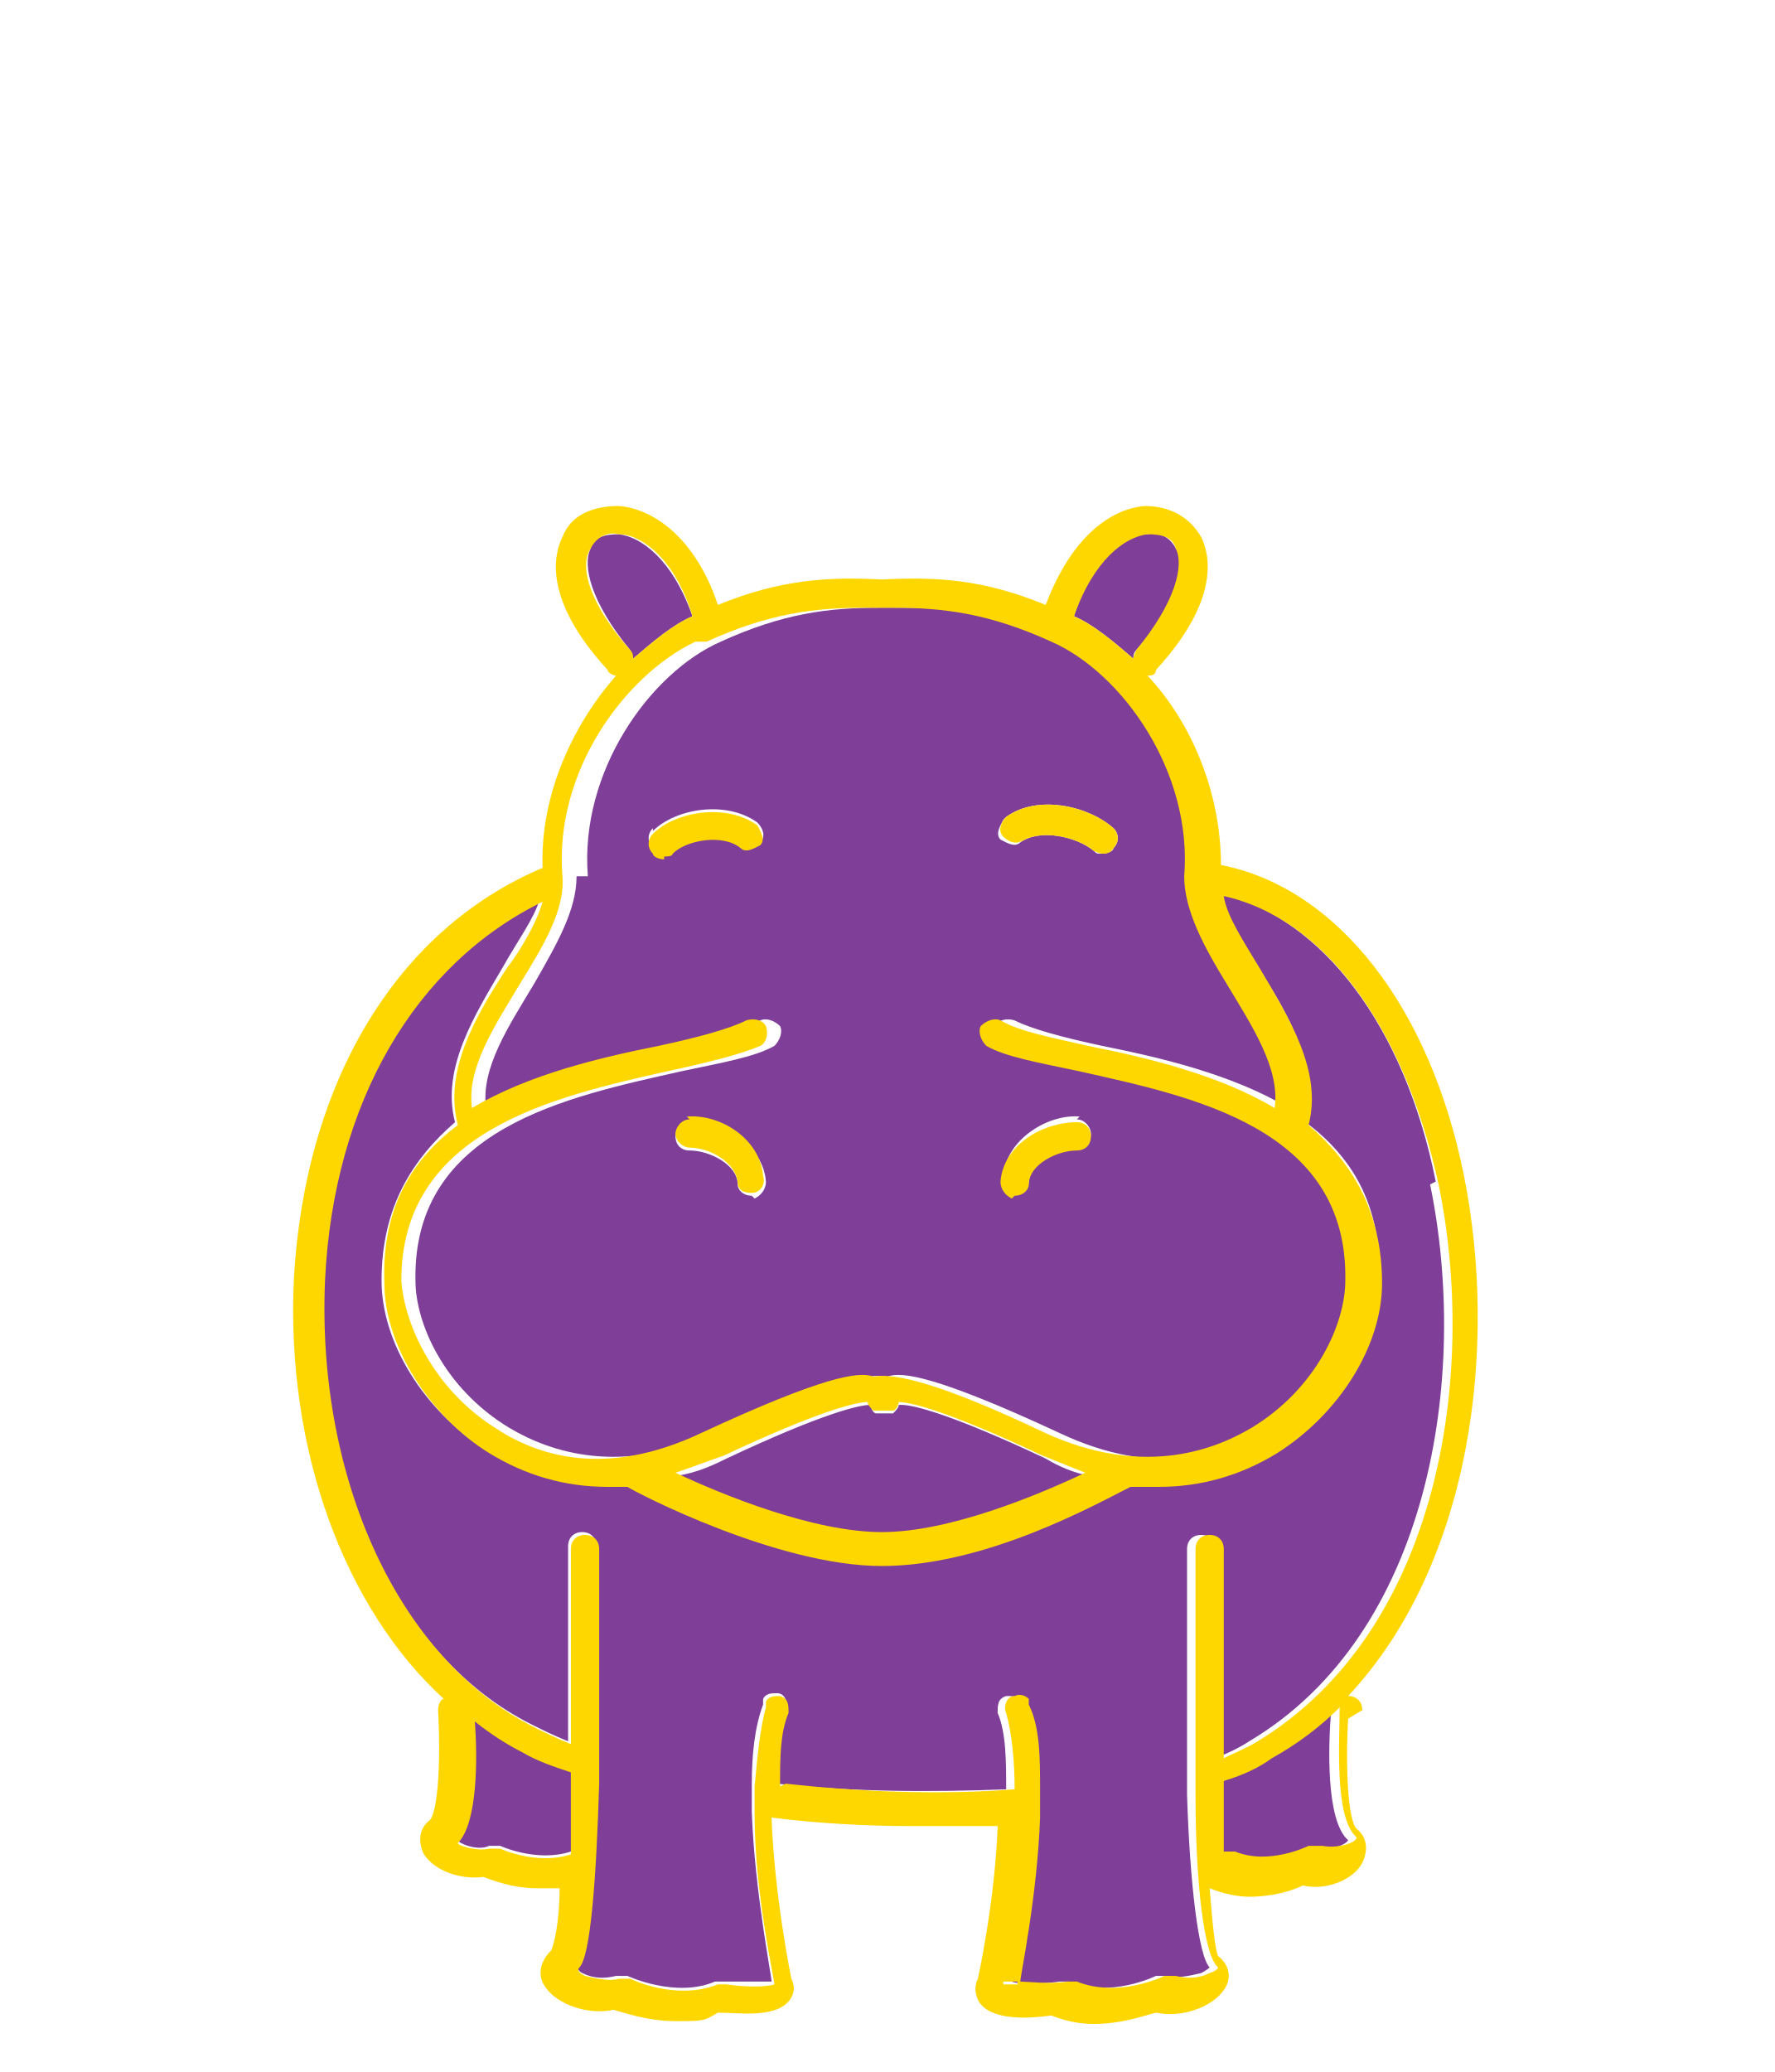
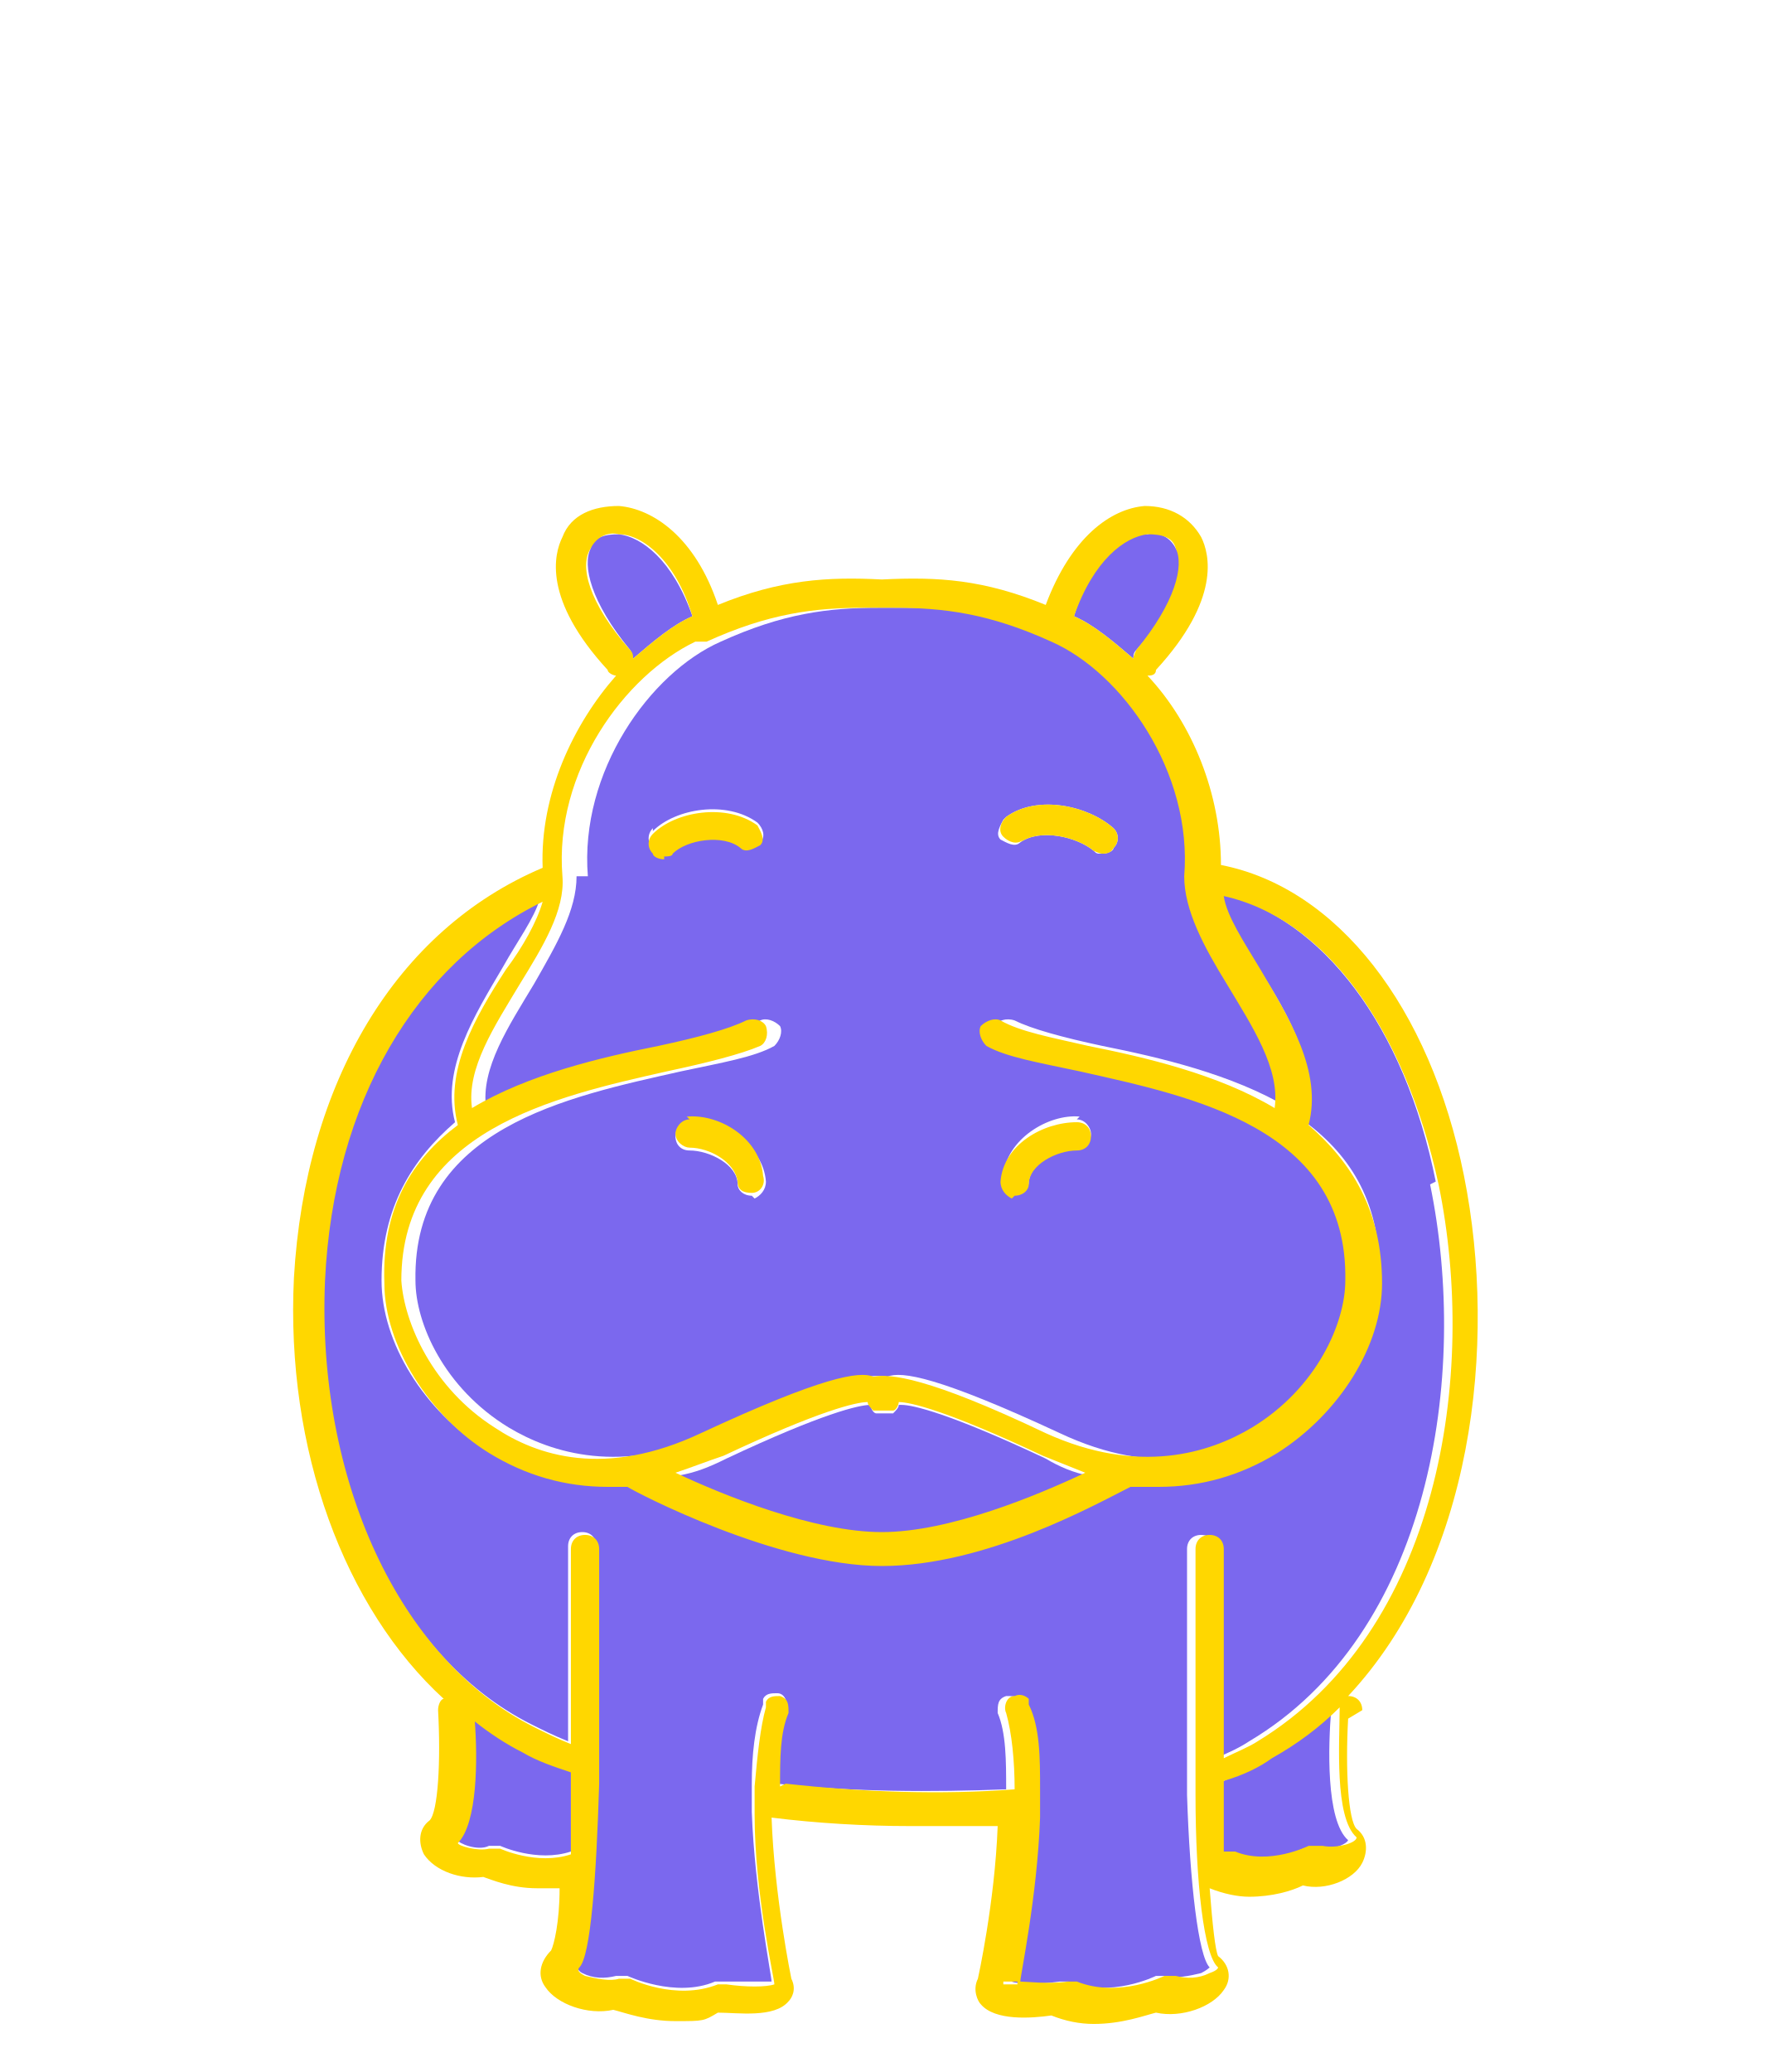
<svg xmlns="http://www.w3.org/2000/svg" version="1.1" viewBox="0 0 62.8 73.3">
  <defs>
    <style>
      .cls-1 {
-         fill: #7f3f98;
+         fill: mediumslateblue;
      }

      .cls-2 {
        fill: gold;
      }
    </style>
  </defs>
  <g>
    <g id="Layer_1">
      <g>
        <g>
          <path class="cls-1" d="M16.8,60.8c0,1.3,0,3.6-.6,4.3,0,.1.7.4,1.1.2.1,0,.3,0,.4,0,0,0,1.3.6,2.5.2,0-.9,0-1.8,0-2.9-.6-.2-1.2-.5-1.7-.7-.6-.3-1.2-.7-1.7-1.1Z" />
          <path class="cls-1" d="M31.8,49.7c0,.1-.1.2-.2.3,0,0-.2,0-.3,0,0,0-.2,0-.3,0-.1,0-.2-.2-.2-.3-.4,0-1.7.3-5.1,1.9-.6.3-1.1.5-1.7.6,1.7.8,4.9,2.1,7.3,2.1s5.5-1.3,7.2-2.1c-.5-.1-1-.3-1.5-.6-3.4-1.6-4.7-1.9-5.1-1.9Z" />
          <path class="cls-1" d="M47.2,60.5c-.7.7-1.5,1.3-2.4,1.8-.5.3-1.1.5-1.7.8,0,.9,0,1.7,0,2.5.1,0,.3-.1.4,0,1.2.5,2.6-.2,2.6-.2.1,0,.3,0,.4,0,.4.1,1.1-.1,1.2-.3-.8-.7-.7-3.4-.6-4.6Z" />
          <path class="cls-1" d="M20.4,31s0,0,0,0c0,1.2-.7,2.4-1.5,3.8-.9,1.5-1.9,3-1.7,4.4,2-1.2,4.6-1.8,6.6-2.2,1.3-.3,2.4-.5,3.1-.9.2-.1.5,0,.7.2.1.2,0,.5-.2.7-.7.4-1.9.6-3.3.9-4,.9-9.5,2-9.4,7.4,0,1.5,1,3.8,3.3,5.2,1.5.9,4,1.7,7.3.2,4.2-2,5.5-2.1,6.1-2,.5-.2,1.8,0,6.1,2,3.4,1.6,5.8.8,7.3-.2,2.2-1.4,3.2-3.7,3.3-5.2,0-5.3-5.4-6.5-9.4-7.4-1.4-.3-2.6-.6-3.3-.9-.2-.1-.3-.4-.2-.7.1-.2.4-.3.7-.2.6.3,1.7.6,3.1.9,2,.4,4.6,1,6.6,2.2.2-1.4-.8-2.9-1.7-4.4-.8-1.4-1.6-2.6-1.5-3.8.3-3.7-2.2-7.1-4.7-8.3-2.2-1-3.8-1.2-5.6-1.2,0,0-.2,0-.2,0-.1,0-.2,0-.3,0-.1,0-.2,0-.3,0,0,0-.2,0-.2,0-1.8,0-3.4.2-5.6,1.2-2.5,1.1-5,4.6-4.7,8.3,0,0,0,0,0,0ZM26.6,42.3s0,0,0,0c-.3,0-.5-.2-.5-.4,0-.7-1-1.2-1.7-1.2-.3,0-.5-.2-.5-.5,0-.3.2-.5.5-.5,1.2,0,2.6.8,2.7,2.1,0,.3-.2.5-.4.6ZM38.1,39.6c.3,0,.5.3.5.5,0,.3-.2.5-.5.5-.7,0-1.6.5-1.7,1.2,0,.3-.2.4-.5.4s0,0,0,0c-.3,0-.5-.3-.4-.6.1-1.3,1.6-2.2,2.7-2.1ZM35.6,28.9c1.1-.8,2.9-.4,3.8.4.2.2.2.5,0,.7,0,.1-.2.2-.4.2s-.2,0-.3-.1c-.6-.5-1.9-.8-2.6-.3-.2.2-.5,0-.7-.1-.2-.2,0-.5.1-.7ZM23.1,29.4c.8-.8,2.6-1.1,3.7-.3.2.2.3.5.1.7-.2.2-.5.3-.7.1-.7-.5-1.9-.3-2.4.2,0,0-.2.1-.3.1s-.3,0-.4-.2c-.2-.2-.2-.5,0-.7Z" />
          <path class="cls-1" d="M50.8,41.8c-1.1-5.5-4-9.3-7.6-10.2.2.8.7,1.7,1.3,2.6,1.1,1.7,2.2,3.6,1.7,5.5,1.6,1.2,2.7,2.9,2.6,5.6,0,2.2-1.6,4.7-3.7,6-1.3.8-2.7,1.2-4.2,1.2s-.7,0-1,0c-1.2.6-5.5,2.8-8.8,2.8s-8.7-2.6-9-2.8c-.2,0-.5,0-.7,0-1.5,0-2.9-.4-4.2-1.2-2.2-1.4-3.7-3.8-3.7-6,0-2.6,1.1-4.3,2.6-5.6-.5-1.9.7-3.8,1.7-5.5.5-.9,1.1-1.7,1.3-2.4-4.5,2.2-7.4,7.1-7.7,13.4-.3,7,2.6,13.4,7.4,15.8.4.2.8.4,1.3.6,0-2.2,0-4.6,0-6.9,0-.3.2-.5.5-.5.3,0,.5.2.5.5,0,.1,0,.3,0,.4,0,2,0,4.5,0,6.9,0,.4,0,.7,0,1,0,3.3-.2,6.1-.7,6.5,0,0,0,.2.2.3.4.2.8.2,1.2.1.1,0,.3,0,.4,0,0,0,1.7.8,3.1.2,0,0,.2,0,.3,0,.7,0,1.4,0,1.7,0h0c0-.2-.6-3.2-.7-6,0-.3,0-.7,0-1,0-1,.1-2,.4-2.8,0,0,0-.1,0-.2.1-.2.3-.2.5-.2.3,0,.4.4.3.6-.2.7-.3,1.6-.3,2.6,2.7.3,5.5.3,8.1.2,0-1,0-2-.3-2.7,0-.3,0-.5.3-.6.2,0,.4,0,.5.1,0,0,0,.1,0,.2.3.8.4,1.8.4,3,0,.3,0,.7,0,1-.1,2.8-.7,5.6-.7,5.8h0c.2.1,1,.1,1.7,0,0,0,.2,0,.3,0,1.5.6,3.1-.2,3.1-.2.1,0,.3,0,.4,0,.3.1.8,0,1.2-.1.2-.1.3-.2.3-.2-.4-.4-.7-3-.8-6.1,0-.3,0-.7,0-1,0-2.5,0-5.1,0-7.3,0-.1,0-.3,0-.4,0-.3.2-.5.5-.5h0c.3,0,.5.2.5.5,0,2.5,0,5.1,0,7.4.5-.2.9-.4,1.2-.6,6.4-3.8,7.8-12.9,6.4-19.7Z" />
          <path class="cls-1" d="M40.2,23c1.5-1.7,1.8-3,1.4-3.6-.2-.4-.6-.6-1-.5-.8,0-2,.9-2.6,2.9.7.3,1.4.9,2.1,1.5,0-.1,0-.2.1-.3Z" />
          <path class="cls-1" d="M22.4,23.3c.7-.6,1.4-1.2,2.1-1.5-.7-2-1.8-2.8-2.6-2.9-.5,0-.9.1-1,.5-.3.6,0,1.9,1.4,3.6,0,0,.1.2.1.3Z" />
          <path class="cls-1" d="M35.5,70.1h0s0,0,0,0h.5c0,0,0,0,0,0h-.5Z" />
        </g>
        <g>
          <path class="cls-2" d="M48.2,60.5c0-.3-.2-.5-.5-.5,0,0,0,0,0,0,4.4-4.7,5.3-12.4,4.1-18.4-1.2-6-4.5-10.2-8.6-11,0-2.5-1-5-2.6-6.7.1,0,.3,0,.3-.2,2.3-2.5,1.9-4.1,1.6-4.7-.4-.7-1.1-1.1-2-1.1-1.2.1-2.6,1.1-3.5,3.5-2.2-.9-3.8-1-5.8-.9-1.9-.1-3.6,0-5.8.9-.8-2.4-2.3-3.4-3.5-3.5-.9,0-1.7.3-2,1.1-.3.6-.7,2.2,1.6,4.7,0,.1.2.2.3.2-1.5,1.7-2.7,4.2-2.6,6.8-5.2,2.2-8.4,7.6-8.8,14.5-.3,6.1,1.8,11.7,5.3,14.9-.1,0-.2.2-.2.4.1,1.8,0,3.6-.3,3.9-.4.3-.4.8-.2,1.2.4.6,1.3.9,2.1.8.3.1,1,.4,1.9.4s.5,0,.8,0c0,1.2-.2,2-.3,2.2-.4.4-.5.9-.2,1.3.4.6,1.5,1,2.4.8.4.1,1.2.4,2.2.4s1,0,1.5-.3c.7,0,2,.2,2.5-.4.1-.1.3-.4.1-.8,0,0-.6-2.9-.7-5.7,1.6.2,3.3.3,4.9.3,1.1,0,2.1,0,3.1,0-.1,2.7-.7,5.4-.7,5.4-.2.4,0,.8.1.9.5.6,1.8.5,2.5.4.5.2,1,.3,1.5.3,1,0,1.8-.3,2.2-.4.9.2,2-.2,2.4-.8.3-.4.2-.9-.2-1.2-.1-.2-.2-1.1-.3-2.4,0,0,0,0,0,0,.5.2,1,.3,1.4.3.8,0,1.5-.2,1.9-.4.8.2,1.8-.2,2.1-.8.2-.4.2-.9-.2-1.2-.3-.3-.4-2.1-.3-3.9ZM40.6,18.9c.5,0,.9.1,1,.5.3.6,0,1.9-1.4,3.6,0,0-.1.2-.1.3-.7-.6-1.4-1.2-2.1-1.5.7-2,1.8-2.8,2.6-2.9ZM22.3,23c-1.5-1.7-1.8-3-1.4-3.6.2-.4.6-.6,1-.5.8,0,2,.9,2.6,2.9-.7.3-1.4.9-2.1,1.5,0-.1,0-.2-.1-.3ZM25,22.7c2.2-1,3.8-1.2,5.6-1.2,0,0,.2,0,.2,0,.1,0,.2,0,.3,0,.1,0,.2,0,.3,0,0,0,.2,0,.2,0,1.8,0,3.4.2,5.6,1.2,2.5,1.1,5,4.6,4.7,8.3,0,1.2.7,2.5,1.5,3.8.9,1.5,1.9,3,1.7,4.4-2-1.2-4.6-1.8-6.6-2.2-1.3-.3-2.4-.5-3.1-.9-.2-.1-.5,0-.7.2-.1.2,0,.5.2.7.7.4,1.9.6,3.3.9,4,.9,9.5,2,9.4,7.4,0,1.5-1,3.8-3.3,5.2-1.5.9-4,1.7-7.3.2-4.2-2-5.5-2.1-6.1-2-.5-.2-1.8,0-6.1,2-3.4,1.6-5.8.8-7.3-.2-2.2-1.4-3.2-3.7-3.3-5.2,0-5.3,5.4-6.5,9.4-7.4,1.4-.3,2.6-.6,3.3-.9.2-.1.3-.4.2-.7-.1-.2-.4-.3-.7-.2-.6.3-1.7.6-3.1.9-2,.4-4.6,1-6.6,2.2-.2-1.4.8-2.9,1.7-4.4.8-1.3,1.6-2.6,1.5-3.8,0,0,0,0,0,0,0,0,0,0,0,0-.3-3.7,2.2-7.1,4.7-8.3ZM31,49.9c0,0,.2,0,.3,0,0,0,.2,0,.3,0,.1,0,.2-.2.2-.3.4,0,1.7.3,5.1,1.9.5.2,1,.4,1.5.6-1.7.8-4.8,2.1-7.2,2.1s-5.6-1.3-7.3-2.1c.6-.2,1.1-.4,1.7-.6,3.4-1.6,4.7-1.9,5.1-1.9,0,.1.1.2.2.3ZM17.7,65.4c-.1,0-.3,0-.4,0-.4.1-1.1-.1-1.1-.2.7-.7.7-3,.6-4.3.5.4,1.1.8,1.7,1.1.5.3,1.1.5,1.7.7,0,1.1,0,2.1,0,2.9-1.2.4-2.5-.2-2.5-.2ZM27.6,63.2c0-1,0-1.9.3-2.6,0-.3,0-.5-.3-.6-.2,0-.4,0-.5.2,0,0,0,.1,0,.2-.2.7-.3,1.7-.4,2.8,0,.3,0,.7,0,1,0,2.8.7,5.8.7,6h0c-.3.1-1,.1-1.7,0,0,0-.2,0-.3,0-1.5.6-3.1-.2-3.1-.2-.1,0-.3,0-.4,0-.3.1-.8,0-1.2-.1-.2-.1-.3-.2-.2-.3.4-.4.6-3.2.7-6.5,0-.3,0-.7,0-1,0-2.3,0-4.8,0-6.9,0-.1,0-.3,0-.4,0-.3-.2-.5-.5-.5-.3,0-.5.2-.5.5,0,2.3,0,4.8,0,6.9-.5-.2-.9-.4-1.3-.6-4.8-2.4-7.7-8.8-7.4-15.8.3-6.3,3.2-11.2,7.7-13.4-.2.7-.7,1.6-1.3,2.4-1.1,1.7-2.2,3.6-1.7,5.5-1.6,1.2-2.7,2.9-2.6,5.6,0,2.2,1.6,4.7,3.7,6,1.3.8,2.7,1.2,4.2,1.2s.5,0,.7,0c.3.2,5.3,2.8,9,2.8s7.6-2.2,8.8-2.8c.3,0,.7,0,1,0,1.5,0,2.9-.4,4.2-1.2,2.2-1.4,3.7-3.8,3.7-6,0-2.6-1.1-4.3-2.6-5.6.5-1.9-.7-3.8-1.7-5.5-.6-1-1.2-1.9-1.3-2.6,3.6.8,6.4,4.7,7.6,10.2,1.4,6.8,0,15.8-6.4,19.7-.3.2-.8.4-1.2.6,0-2.3,0-4.9,0-7.4,0-.3-.2-.5-.5-.5h0c-.3,0-.5.2-.5.5,0,.1,0,.3,0,.4,0,2.1,0,4.8,0,7.3,0,.3,0,.7,0,1,0,3.1.3,5.7.8,6.1,0,0,0,.1-.3.2-.4.2-.8.2-1.2.1-.1,0-.3,0-.4,0,0,0-1.6.8-3.1.2,0,0-.2,0-.3,0-.7.1-1.5,0-1.7,0h0c0-.2.6-3,.7-5.8,0-.3,0-.7,0-1,0-1.1,0-2.2-.4-3,0,0,0-.1,0-.2-.1-.1-.3-.2-.5-.1-.3,0-.4.4-.3.6.2.7.3,1.7.3,2.7-2.6.2-5.4.1-8.1-.2ZM35.5,70.1h0s.5,0,.5,0c0,0,0,0,0,.1h-.5c0,0,0,0,0,0ZM46.7,65.3c-.1,0-.3,0-.4,0,0,0-1.4.7-2.6.2-.2,0-.3,0-.4,0,0-.7,0-1.6,0-2.5.7-.2,1.3-.5,1.7-.8.9-.5,1.7-1.1,2.4-1.8,0,1.2-.2,3.9.6,4.6,0,.2-.7.4-1.2.3Z" />
          <path class="cls-2" d="M24.4,39.6c-.3,0-.5.3-.5.5,0,.3.3.5.5.5.7,0,1.6.5,1.7,1.2,0,.3.2.4.5.4s0,0,0,0c.3,0,.5-.3.4-.6-.1-1.3-1.5-2.2-2.7-2.1Z" />
          <path class="cls-2" d="M35.9,42.3s0,0,0,0c.3,0,.5-.2.5-.4,0-.7,1-1.2,1.7-1.2.3,0,.5-.2.5-.5,0-.3-.2-.5-.5-.5-1.2,0-2.6.8-2.7,2.1,0,.3.2.5.4.6Z" />
          <path class="cls-2" d="M23.5,30.3c.1,0,.3,0,.3-.1.5-.5,1.8-.7,2.4-.2.2.2.5,0,.7-.1.2-.2,0-.5-.1-.7-1.1-.8-2.9-.5-3.7.3-.2.2-.2.5,0,.7,0,.1.2.2.4.2Z" />
          <path class="cls-2" d="M36.1,29.8c.7-.5,2-.2,2.6.3,0,0,.2.1.3.1s.3,0,.4-.2c.2-.2.2-.5,0-.7-.9-.8-2.7-1.2-3.8-.4-.2.2-.3.5-.1.7.2.2.5.3.7.1Z" />
        </g>
      </g>
    </g>
  </g>
</svg>
